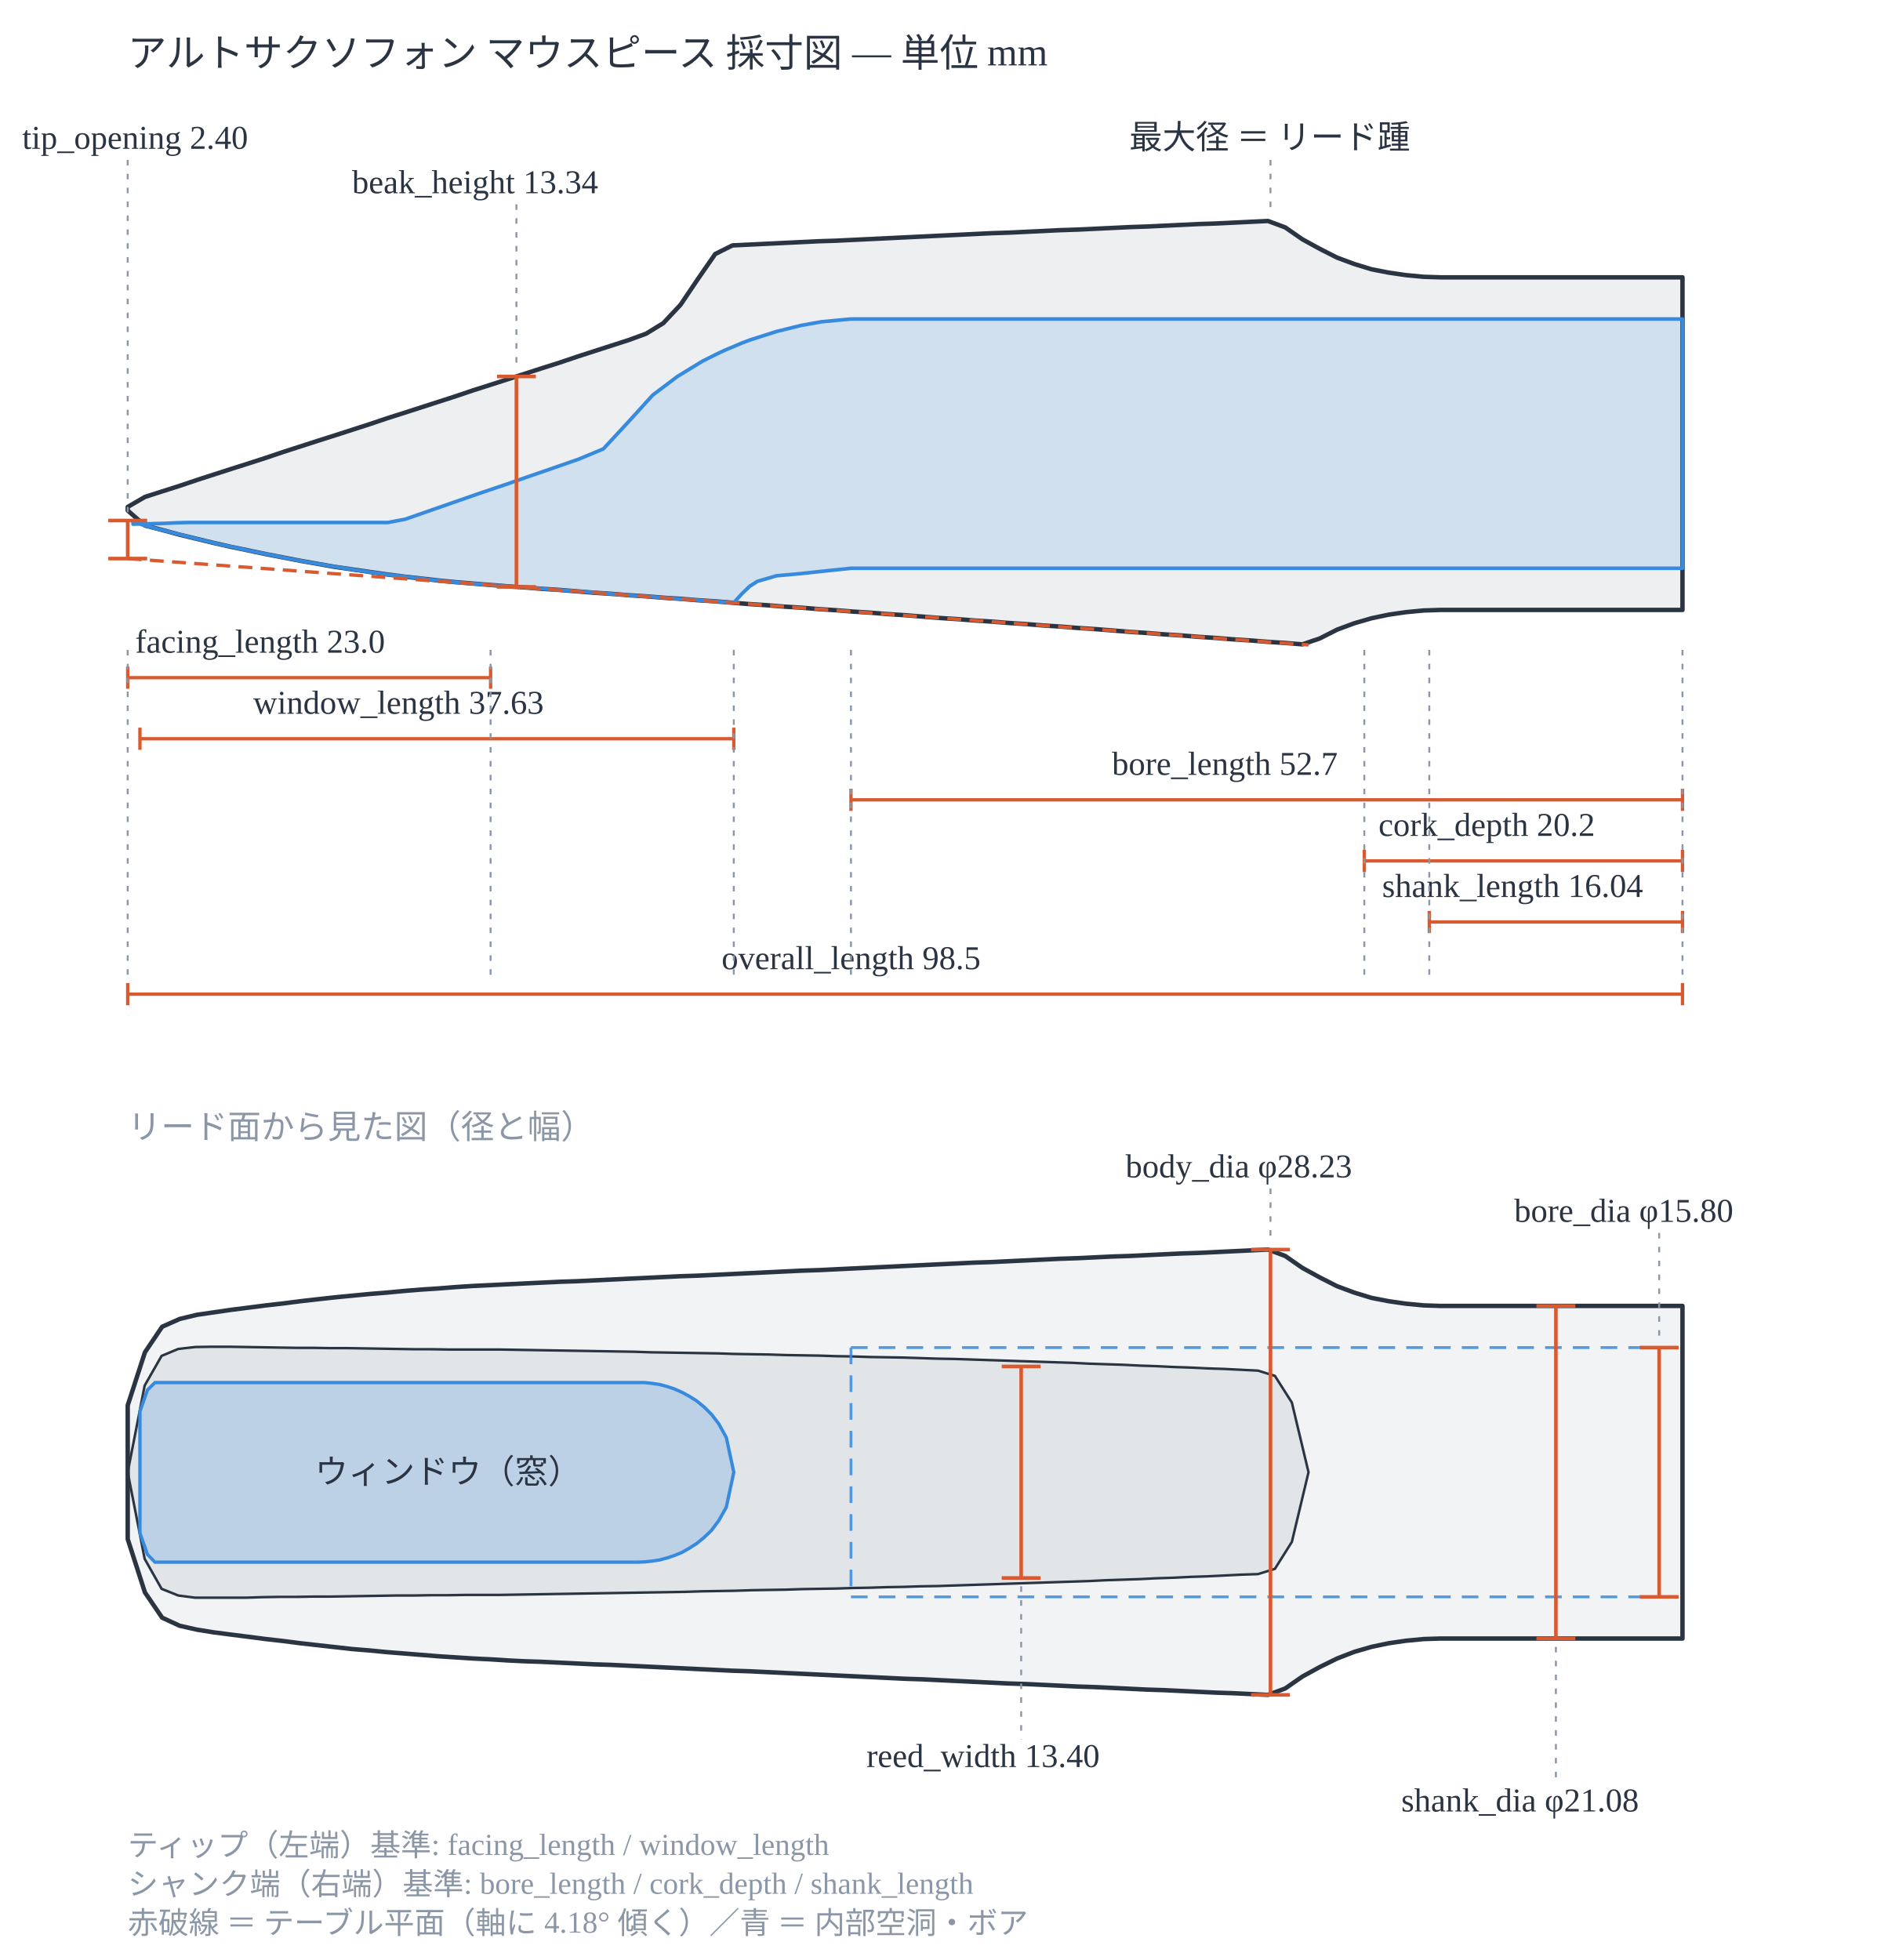
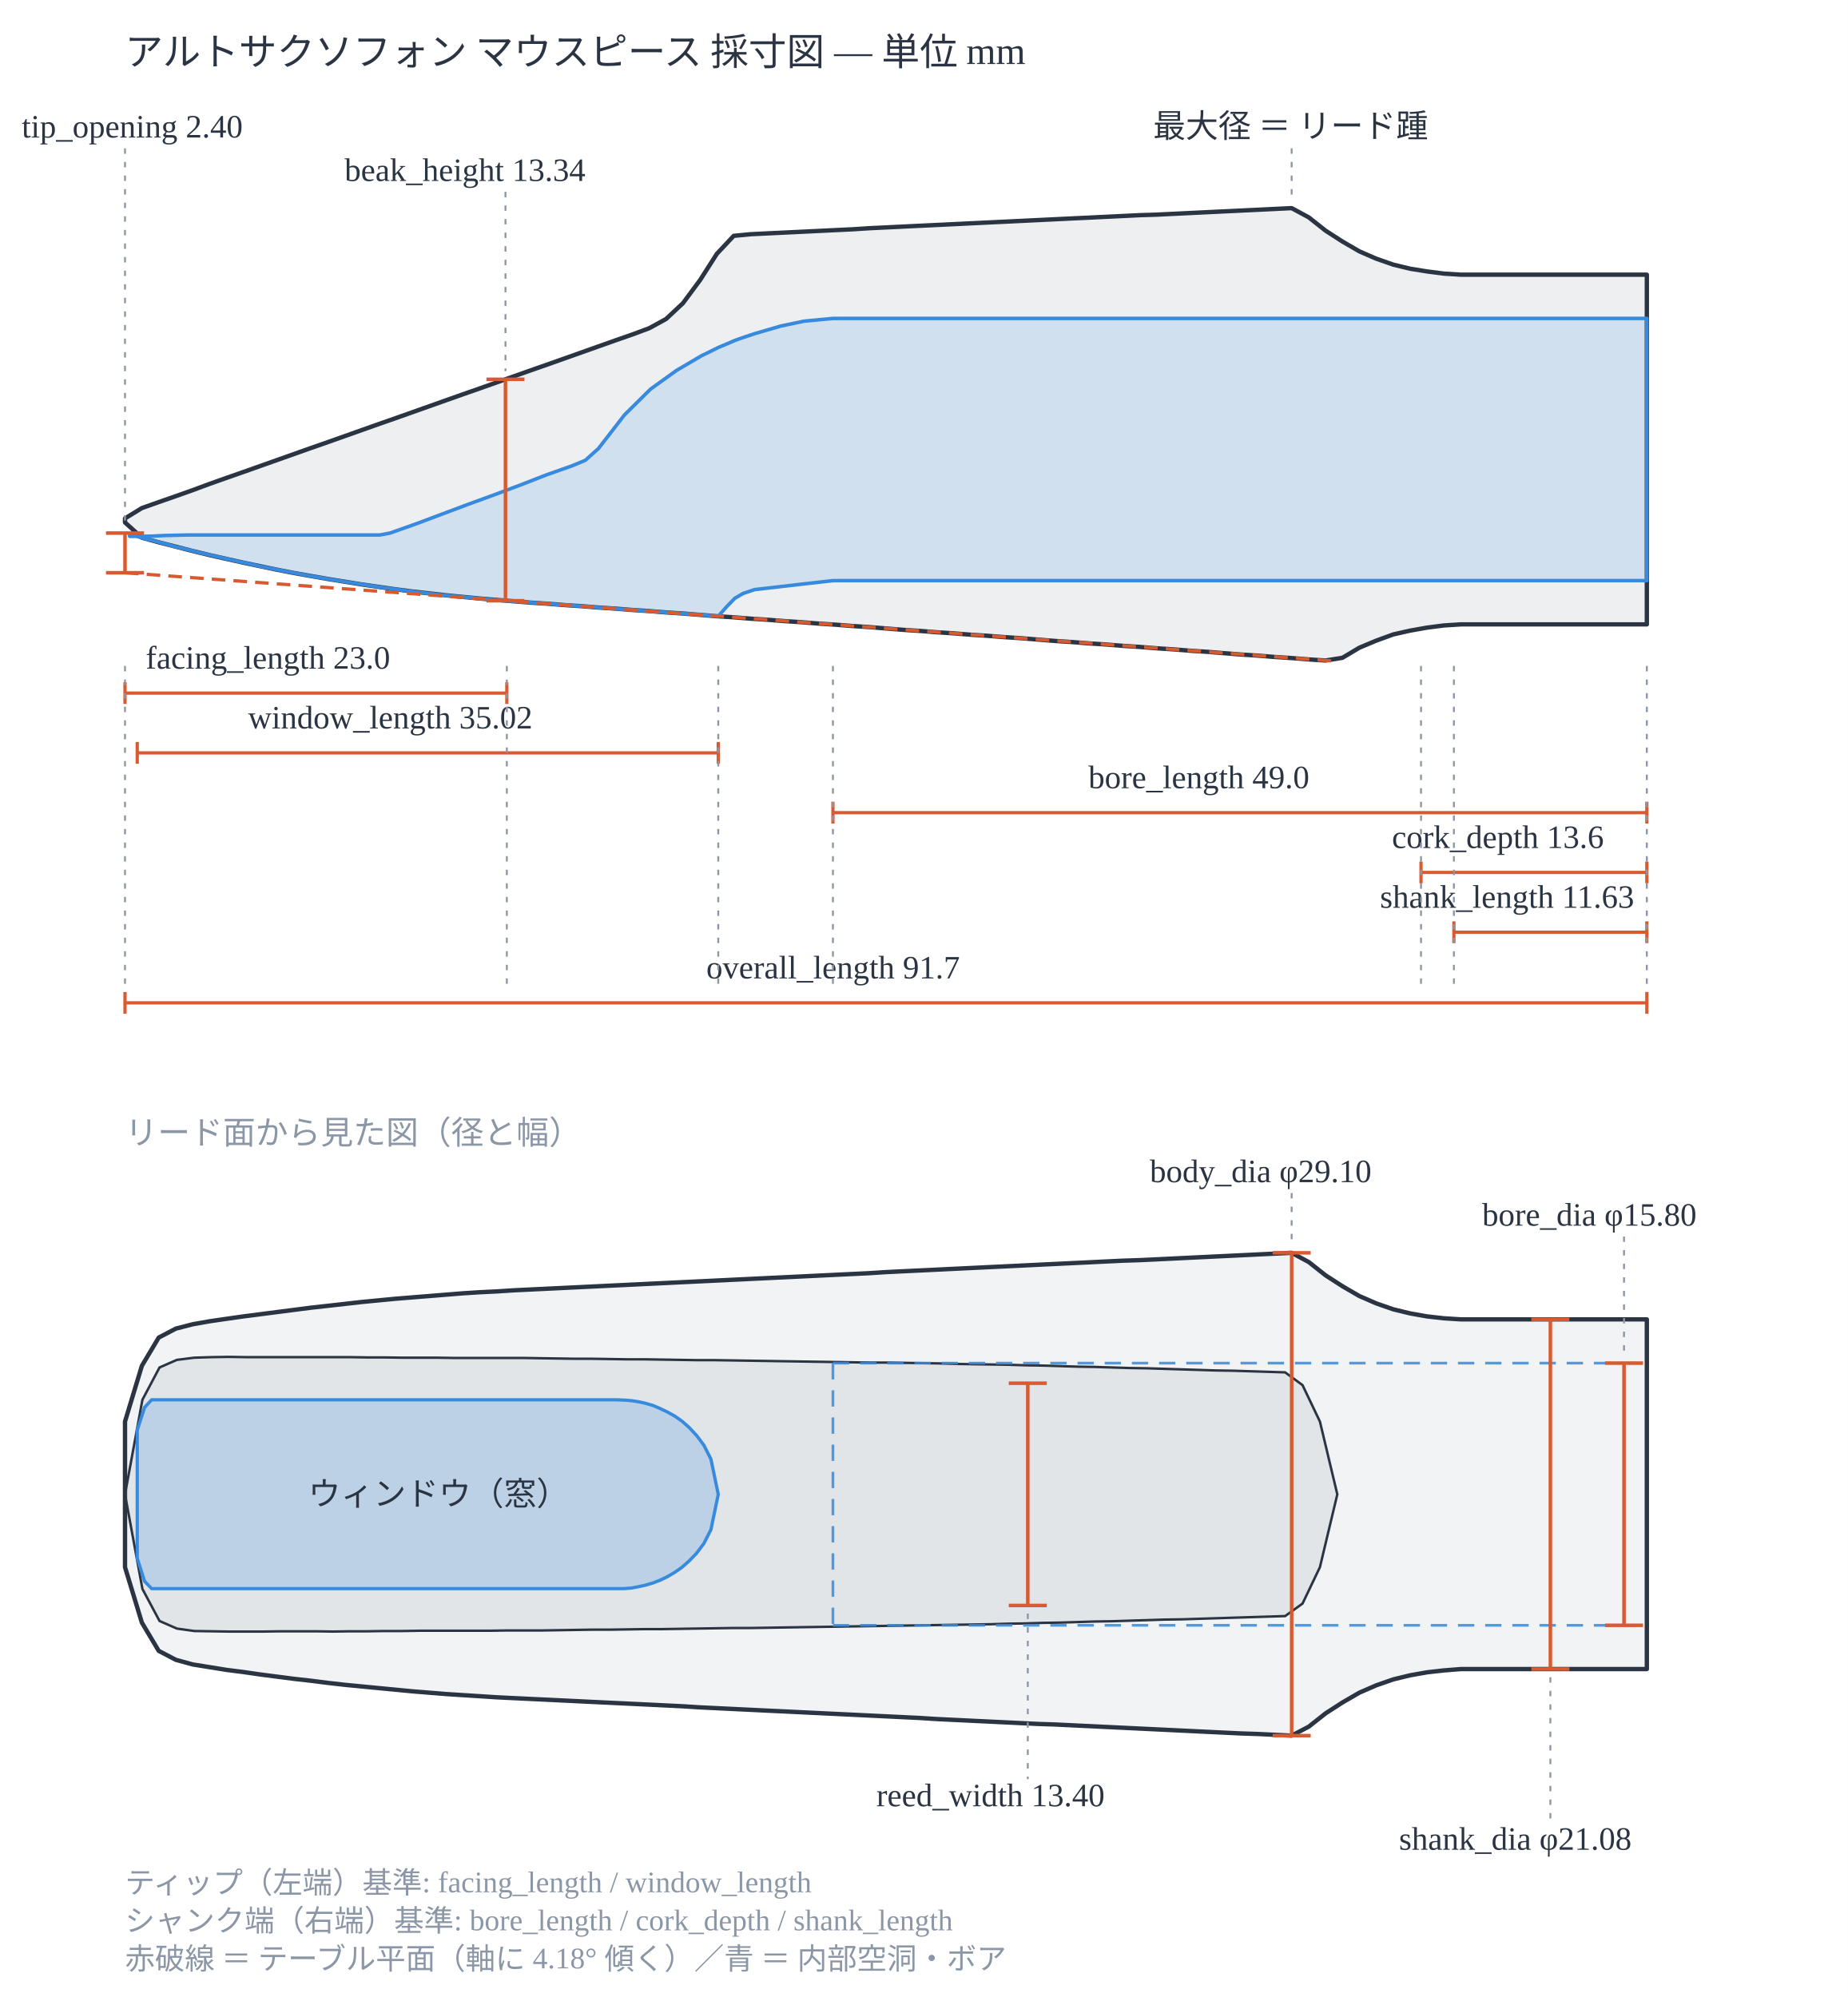
- <svg xmlns="http://www.w3.org/2000/svg" width="680" height="706" viewBox="0 0 680 706">
+ <svg xmlns="http://www.w3.org/2000/svg" width="680" height="735" viewBox="0 0 680 735">
  <rect width="100%" height="100%" fill="#ffffff" />
  <text x="46" y="24" font-size="14" fill="#2b3442">アルトサクソフォン マウスピース 採寸図 — 単位 mm</text>
-   <text x="46" y="410.1" font-size="12" fill="#8b96a6">リード面から見た図（径と幅）</text>
-   <path d="M46.0,182.6 L52.2,179.0 L58.4,177.0 L64.7,175.0 L70.9,172.9 L77.1,170.9 L83.3,168.9 L89.6,166.9 L95.8,164.9 L102.0,162.8 L108.2,160.8 L114.4,158.8 L120.7,156.8 L126.9,154.8 L133.1,152.8 L139.3,150.7 L145.6,148.7 L151.8,146.7 L158.0,144.7 L164.2,142.7 L170.4,140.6 L176.7,138.6 L182.9,136.6 L189.1,134.6 L195.3,132.6 L201.6,130.6 L207.8,128.5 L214.0,126.5 L220.2,124.5 L226.4,122.5 L232.7,120.2 L238.9,116.4 L245.1,109.8 L251.3,100.6 L257.6,91.5 L263.8,88.4 L270.0,88.1 L276.2,87.8 L282.4,87.5 L288.7,87.2 L294.9,86.9 L301.1,86.7 L307.3,86.4 L313.6,86.1 L319.8,85.8 L326.0,85.5 L332.2,85.2 L338.4,84.9 L344.7,84.6 L350.9,84.3 L357.1,84.0 L363.3,83.8 L369.6,83.5 L375.8,83.2 L382.0,82.9 L388.2,82.7 L394.4,82.4 L400.7,82.1 L406.9,81.8 L413.1,81.6 L419.3,81.3 L425.6,81.0 L431.8,80.7 L438.0,80.5 L444.2,80.2 L450.4,79.9 L456.7,79.6 L462.9,81.9 L469.1,86.2 L475.3,89.6 L481.6,92.8 L487.8,95.1 L494.0,97.0 L500.2,98.2 L506.4,99.1 L512.7,99.7 L518.9,99.9 L525.1,99.9 L531.3,99.9 L537.6,99.9 L543.8,99.9 L550.0,99.9 L556.2,99.9 L562.4,99.9 L568.7,99.9 L574.9,99.9 L581.1,99.9 L587.3,99.9 L593.6,99.9 L599.8,99.9 L606.0,99.9 L606.0,219.7 L599.8,219.7 L593.6,219.7 L587.3,219.7 L581.1,219.7 L574.9,219.7 L568.7,219.7 L562.4,219.7 L556.2,219.7 L550.0,219.7 L543.8,219.7 L537.6,219.7 L531.3,219.7 L525.1,219.7 L518.9,219.7 L512.7,219.9 L506.4,220.5 L500.2,221.4 L494.0,222.7 L487.8,224.5 L481.6,226.8 L475.3,230.0 L469.1,232.1 L462.9,231.6 L456.7,231.2 L450.4,230.7 L444.2,230.3 L438.0,229.8 L431.8,229.4 L425.6,228.9 L419.3,228.5 L413.1,228.0 L406.9,227.6 L400.7,227.1 L394.4,226.6 L388.2,226.2 L382.0,225.7 L375.8,225.3 L369.6,224.8 L363.3,224.4 L357.1,223.9 L350.9,223.5 L344.7,223.0 L338.4,222.6 L332.2,222.1 L326.0,221.6 L319.8,221.2 L313.6,220.7 L307.3,220.3 L301.1,219.8 L294.9,219.4 L288.7,218.9 L282.4,218.5 L276.2,218.0 L270.0,217.6 L263.8,217.1 L257.6,216.6 L251.3,216.2 L245.1,215.7 L238.9,215.3 L232.7,214.8 L226.4,214.4 L220.2,213.9 L214.0,213.5 L207.8,213.0 L201.6,212.5 L195.3,212.1 L189.1,211.6 L182.9,211.2 L176.7,210.7 L170.4,210.2 L164.2,209.7 L158.0,209.1 L151.8,208.4 L145.6,207.7 L139.3,206.9 L133.1,206.0 L126.9,205.1 L120.7,204.2 L114.4,203.1 L108.2,202.0 L102.0,200.8 L95.8,199.6 L89.6,198.3 L83.3,197.0 L77.1,195.6 L70.9,194.1 L64.7,192.6 L58.4,190.9 L52.2,189.3 L46.0,183.9 Z" fill="#8b96a6" fill-opacity="0.16" stroke="#2b3442" stroke-width="1.6" stroke-linejoin="round" />
-   <path d="M47.9,188.8 L51.9,188.7 L55.8,188.6 L59.8,188.5 L63.8,188.3 L67.8,188.2 L71.7,188.2 L74.6,188.2 L80.1,188.2 L83.5,188.2 L88.1,188.2 L92.5,188.2 L101.4,188.2 L110.3,188.2 L119.2,188.2 L128.1,188.2 L137.0,188.2 L139.8,188.2 L146.0,187.0 L154.9,183.9 L163.8,180.8 L172.7,177.7 L181.6,174.7 L190.5,171.6 L199.5,168.5 L208.4,165.4 L217.3,161.7 L226.2,152.1 L235.1,142.3 L244.0,135.6 L253.0,130.1 L258.6,127.3 L261.4,126.0 L264.3,124.8 L267.1,123.6 L270.0,122.5 L272.8,121.6 L279.7,119.4 L288.6,117.2 L295.9,115.9 L306.5,114.9 L606.0,114.9 L606.0,204.7 L306.5,204.7 L295.9,205.8 L288.6,206.6 L279.7,207.4 L272.8,209.4 L270.0,211.2 L267.1,214.0 L264.3,217.1 L261.4,216.9 L258.6,216.7 L253.0,216.3 L244.0,215.7 L235.1,215.0 L226.2,214.4 L217.3,213.7 L208.4,213.0 L199.5,212.4 L190.5,211.7 L181.6,211.1 L172.7,210.4 L163.8,209.7 L154.9,208.8 L146.0,207.7 L139.8,207.0 L137.0,206.6 L128.1,205.3 L119.2,203.9 L110.3,202.4 L101.4,200.7 L92.5,198.9 L88.1,198.0 L83.5,197.0 L80.1,196.3 L74.6,195.0 L71.7,194.3 L67.8,193.3 L63.8,192.3 L59.8,191.3 L55.8,190.3 L51.9,189.2 L47.9,188.1 Z" fill="#378add" fill-opacity="0.16" stroke="#378add" stroke-width="1.3" stroke-linejoin="round" />
-   <path d="M46.0,201.2 L471.3,232.3" fill="none" stroke="#d85a30" stroke-width="1.2" stroke-dasharray="5 3" />
-   <path d="M186.0,135.6 L186.0,211.4 M179.0,135.6 L193.0,135.6 M179.0,211.4 L193.0,211.4" fill="none" stroke="#d85a30" stroke-width="1.3" />
-   <text x="126.8" y="69.6" text-anchor="start" font-size="12" fill="#2b3442">beak_height 13.34</text>
-   <path d="M186.0,73.6 L186.0,132.6" fill="none" stroke="#8b96a6" stroke-width="0.7" stroke-dasharray="2 3" />
-   <path d="M46.0,187.5 L46.0,201.2 M39.0,187.5 L53.0,187.5 M39.0,201.2 L53.0,201.2" fill="none" stroke="#d85a30" stroke-width="1.3" />
-   <text x="8.0" y="53.6" text-anchor="start" font-size="12" fill="#2b3442">tip_opening 2.40</text>
-   <path d="M46.0,57.6 L46.0,184.5" fill="none" stroke="#8b96a6" stroke-width="0.7" stroke-dasharray="2 3" />
-   <text x="406.7" y="53.6" text-anchor="start" font-size="12" fill="#2b3442">最大径 ＝ リード踵</text>
-   <path d="M457.6,57.6 L457.6,76.6" fill="none" stroke="#8b96a6" stroke-width="0.7" stroke-dasharray="2 3" />
-   <path d="M46.0,244.1 L176.7,244.1 M46.0,240.1 L46.0,248.1 M176.7,240.1 L176.7,248.1" fill="none" stroke="#d85a30" stroke-width="1.2" />
-   <text x="48.7" y="235.1" text-anchor="start" font-size="12" fill="#2b3442">facing_length 23.0</text>
-   <path d="M50.4,266.1 L264.3,266.1 M50.4,262.1 L50.4,270.1 M264.3,262.1 L264.3,270.1" fill="none" stroke="#d85a30" stroke-width="1.2" />
-   <text x="91.2" y="257.1" text-anchor="start" font-size="12" fill="#2b3442">window_length 37.63</text>
-   <path d="M306.5,288.1 L606.0,288.1 M306.5,284.1 L306.5,292.1 M606.0,284.1 L606.0,292.1" fill="none" stroke="#d85a30" stroke-width="1.2" />
-   <text x="400.5" y="279.1" text-anchor="start" font-size="12" fill="#2b3442">bore_length 52.7</text>
-   <path d="M491.4,310.1 L606.0,310.1 M491.4,306.1 L491.4,314.1 M606.0,306.1 L606.0,314.1" fill="none" stroke="#d85a30" stroke-width="1.2" />
-   <text x="496.5" y="301.1" text-anchor="start" font-size="12" fill="#2b3442">cork_depth 20.2</text>
-   <path d="M514.8,332.1 L606.0,332.1 M514.8,328.1 L514.8,336.1 M606.0,328.1 L606.0,336.1" fill="none" stroke="#d85a30" stroke-width="1.2" />
-   <text x="497.8" y="323.1" text-anchor="start" font-size="12" fill="#2b3442">shank_length 16.04</text>
-   <path d="M46.0,358.1 L606.0,358.1 M46.0,354.1 L46.0,362.1 M606.0,354.1 L606.0,362.1" fill="none" stroke="#d85a30" stroke-width="1.2" />
-   <text x="259.9" y="349.1" text-anchor="start" font-size="12" fill="#2b3442">overall_length 98.5</text>
-   <path d="M46.0,234.1 L46.0,352.1" fill="none" stroke="#8b96a6" stroke-width="0.7" stroke-dasharray="2 3" />
-   <path d="M176.7,234.1 L176.7,352.1" fill="none" stroke="#8b96a6" stroke-width="0.7" stroke-dasharray="2 3" />
-   <path d="M264.3,234.1 L264.3,352.1" fill="none" stroke="#8b96a6" stroke-width="0.7" stroke-dasharray="2 3" />
-   <path d="M306.5,234.1 L306.5,352.1" fill="none" stroke="#8b96a6" stroke-width="0.7" stroke-dasharray="2 3" />
-   <path d="M491.4,234.1 L491.4,352.1" fill="none" stroke="#8b96a6" stroke-width="0.7" stroke-dasharray="2 3" />
-   <path d="M514.8,234.1 L514.8,352.1" fill="none" stroke="#8b96a6" stroke-width="0.7" stroke-dasharray="2 3" />
-   <path d="M606.0,234.1 L606.0,352.1" fill="none" stroke="#8b96a6" stroke-width="0.7" stroke-dasharray="2 3" />
-   <path d="M46.0,506.2 L52.2,487.1 L58.4,477.9 L64.7,475.1 L70.9,473.6 L77.1,472.7 L83.3,471.8 L89.6,471.0 L95.8,470.2 L102.0,469.5 L108.2,468.7 L114.4,468.0 L120.7,467.3 L126.9,466.7 L133.1,466.1 L139.3,465.6 L145.6,465.0 L151.8,464.5 L158.0,464.1 L164.2,463.6 L170.4,463.2 L176.7,462.9 L182.9,462.6 L189.1,462.3 L195.3,462.0 L201.6,461.7 L207.8,461.5 L214.0,461.2 L220.2,460.9 L226.4,460.6 L232.7,460.3 L238.9,460.0 L245.1,459.7 L251.3,459.5 L257.6,459.2 L263.8,458.9 L270.0,458.6 L276.2,458.3 L282.4,458.0 L288.7,457.7 L294.9,457.5 L301.1,457.2 L307.3,456.9 L313.6,456.6 L319.8,456.3 L326.0,456.0 L332.2,455.7 L338.4,455.4 L344.7,455.1 L350.9,454.8 L357.1,454.6 L363.3,454.3 L369.6,454.0 L375.8,453.7 L382.0,453.4 L388.2,453.2 L394.4,452.9 L400.7,452.6 L406.9,452.4 L413.1,452.1 L419.3,451.8 L425.6,451.5 L431.8,451.3 L438.0,451.0 L444.2,450.7 L450.4,450.4 L456.7,450.1 L462.9,452.4 L469.1,456.7 L475.3,460.1 L481.6,463.3 L487.8,465.6 L494.0,467.5 L500.2,468.7 L506.4,469.6 L512.7,470.2 L518.9,470.4 L525.1,470.4 L531.3,470.4 L537.6,470.4 L543.8,470.4 L550.0,470.4 L556.2,470.4 L562.4,470.4 L568.7,470.4 L574.9,470.4 L581.1,470.4 L587.3,470.4 L593.6,470.4 L599.8,470.4 L606.0,470.4 L606.0,590.2 L599.8,590.2 L593.6,590.2 L587.3,590.2 L581.1,590.2 L574.9,590.2 L568.7,590.2 L562.4,590.2 L556.2,590.2 L550.0,590.2 L543.8,590.2 L537.6,590.2 L531.3,590.2 L525.1,590.2 L518.9,590.2 L512.7,590.4 L506.4,591.0 L500.2,591.9 L494.0,593.2 L487.8,595.0 L481.6,597.4 L475.3,600.5 L469.1,603.9 L462.9,608.2 L456.7,610.5 L450.4,610.2 L444.2,609.9 L438.0,609.7 L431.8,609.4 L425.6,609.1 L419.3,608.8 L413.1,608.6 L406.9,608.3 L400.7,608.0 L394.4,607.7 L388.2,607.5 L382.0,607.2 L375.8,606.9 L369.6,606.6 L363.3,606.4 L357.1,606.1 L350.9,605.8 L344.7,605.5 L338.4,605.2 L332.2,604.9 L326.0,604.7 L319.8,604.4 L313.6,604.1 L307.3,603.8 L301.1,603.5 L294.9,603.2 L288.7,602.9 L282.4,602.6 L276.2,602.3 L270.0,602.0 L263.8,601.8 L257.6,601.5 L251.3,601.2 L245.1,600.9 L238.9,600.6 L232.7,600.3 L226.4,600.0 L220.2,599.7 L214.0,599.5 L207.8,599.2 L201.6,598.9 L195.3,598.6 L189.1,598.4 L182.9,598.1 L176.7,597.7 L170.4,597.4 L164.2,597.0 L158.0,596.6 L151.8,596.1 L145.6,595.6 L139.3,595.1 L133.1,594.5 L126.9,594.0 L120.7,593.3 L114.4,592.6 L108.2,591.9 L102.0,591.1 L95.8,590.4 L89.6,589.6 L83.3,588.8 L77.1,588.0 L70.9,587.0 L64.7,585.6 L58.4,582.7 L52.2,573.6 L46.0,554.4 Z" fill="#8b96a6" fill-opacity="0.12" stroke="#2b3442" stroke-width="1.6" stroke-linejoin="round" />
-   <path d="M46.0,530.3 L52.1,499.1 L58.2,488.4 L64.2,485.9 L70.3,485.2 L76.4,485.1 L82.5,485.1 L88.5,485.2 L94.6,485.3 L100.7,485.4 L106.8,485.5 L112.8,485.5 L118.9,485.6 L125.0,485.6 L131.1,485.7 L137.1,485.8 L143.2,485.9 L149.3,486.0 L155.4,486.0 L161.4,486.1 L167.5,486.1 L173.6,486.1 L179.7,486.1 L185.8,486.2 L191.8,486.3 L197.9,486.4 L204.0,486.5 L210.1,486.6 L216.1,486.7 L222.2,486.8 L228.3,486.9 L234.4,487.1 L240.4,487.2 L246.5,487.3 L252.6,487.4 L258.7,487.5 L264.7,487.7 L270.8,487.8 L276.9,487.9 L283.0,488.1 L289.0,488.2 L295.1,488.3 L301.2,488.5 L307.3,488.6 L313.4,488.8 L319.4,488.9 L325.5,489.0 L331.6,489.2 L337.7,489.4 L343.7,489.5 L349.8,489.7 L355.9,489.9 L362.0,490.1 L368.0,490.3 L374.1,490.5 L380.2,490.7 L386.3,490.9 L392.3,491.2 L398.4,491.4 L404.5,491.6 L410.6,491.9 L416.6,492.1 L422.7,492.4 L428.8,492.6 L434.9,492.9 L441.0,493.1 L447.0,493.4 L453.1,493.7 L459.2,495.6 L465.3,505.2 L471.3,530.3 L471.3,530.3 L465.3,555.4 L459.2,565.1 L453.1,567.0 L447.0,567.2 L441.0,567.5 L434.9,567.8 L428.8,568.0 L422.7,568.3 L416.6,568.5 L410.6,568.8 L404.5,569.0 L398.4,569.2 L392.3,569.5 L386.3,569.7 L380.2,569.9 L374.1,570.1 L368.0,570.3 L362.0,570.5 L355.9,570.7 L349.8,570.9 L343.7,571.1 L337.7,571.3 L331.6,571.4 L325.5,571.6 L319.4,571.7 L313.4,571.9 L307.3,572.0 L301.2,572.2 L295.1,572.3 L289.0,572.4 L283.0,572.6 L276.9,572.7 L270.8,572.8 L264.7,573.0 L258.7,573.1 L252.6,573.2 L246.5,573.4 L240.4,573.5 L234.4,573.6 L228.3,573.7 L222.2,573.8 L216.1,573.9 L210.1,574.0 L204.0,574.1 L197.9,574.2 L191.8,574.3 L185.8,574.4 L179.7,574.5 L173.6,574.5 L167.5,574.5 L161.4,574.6 L155.4,574.6 L149.3,574.7 L143.2,574.7 L137.1,574.8 L131.1,574.9 L125.0,575.0 L118.9,575.1 L112.8,575.1 L106.8,575.2 L100.7,575.2 L94.6,575.3 L88.5,575.5 L82.5,575.5 L76.4,575.5 L70.3,575.5 L64.2,574.7 L58.2,572.3 L52.1,561.5 L46.0,530.3 Z" fill="#8b96a6" fill-opacity="0.16" stroke="#2b3442" stroke-width="0.9" />
-   <path d="M306.5,485.4 L606.0,485.4 M306.5,575.2 L606.0,575.2 M306.5,485.4 L306.5,575.2" fill="none" stroke="#378add" stroke-width="1" stroke-dasharray="6 4" opacity="0.85" />
-   <path d="M50.4,508.4 L53.1,500.7 L55.8,498.0 L58.5,498.0 L61.1,498.0 L63.8,498.0 L66.5,498.0 L69.1,498.0 L71.8,498.0 L74.5,498.0 L77.2,498.0 L79.8,498.0 L82.5,498.0 L85.2,498.0 L87.9,498.0 L90.5,498.0 L93.2,498.0 L95.9,498.0 L98.6,498.0 L101.2,498.0 L103.9,498.0 L106.6,498.0 L109.2,498.0 L111.9,498.0 L114.6,498.0 L117.3,498.0 L119.9,498.0 L122.6,498.0 L125.3,498.0 L128.0,498.0 L130.6,498.0 L133.3,498.0 L136.0,498.0 L138.6,498.0 L141.3,498.0 L144.0,498.0 L146.7,498.0 L149.3,498.0 L152.0,498.0 L154.7,498.0 L157.4,498.0 L160.0,498.0 L162.7,498.0 L165.4,498.0 L168.1,498.0 L170.7,498.0 L173.4,498.0 L176.1,498.0 L178.7,498.0 L181.4,498.0 L184.1,498.0 L186.8,498.0 L189.4,498.0 L192.1,498.0 L194.8,498.0 L197.5,498.0 L200.1,498.0 L202.8,498.0 L205.5,498.0 L208.1,498.0 L210.8,498.0 L213.5,498.0 L216.2,498.0 L218.8,498.0 L221.5,498.0 L224.2,498.0 L226.9,498.0 L229.5,498.0 L232.2,498.0 L234.9,498.3 L237.6,498.7 L240.2,499.4 L242.9,500.3 L245.6,501.5 L248.2,502.9 L250.9,504.6 L253.6,506.8 L256.3,509.5 L258.9,512.9 L261.6,517.8 L264.3,530.3 L264.3,530.3 L261.6,542.9 L258.9,547.7 L256.3,551.2 L253.6,553.8 L250.9,556.0 L248.2,557.7 L245.6,559.2 L242.9,560.3 L240.2,561.2 L237.6,561.9 L234.9,562.3 L232.2,562.6 L229.5,562.7 L226.9,562.7 L224.2,562.7 L221.5,562.7 L218.8,562.7 L216.2,562.7 L213.5,562.7 L210.8,562.7 L208.1,562.7 L205.5,562.7 L202.8,562.7 L200.1,562.7 L197.5,562.7 L194.8,562.7 L192.1,562.7 L189.4,562.7 L186.8,562.7 L184.1,562.7 L181.4,562.7 L178.7,562.7 L176.1,562.7 L173.4,562.7 L170.7,562.7 L168.1,562.7 L165.4,562.7 L162.7,562.7 L160.0,562.7 L157.4,562.7 L154.7,562.7 L152.0,562.7 L149.3,562.7 L146.7,562.7 L144.0,562.7 L141.3,562.7 L138.6,562.7 L136.0,562.7 L133.3,562.7 L130.6,562.7 L128.0,562.7 L125.3,562.7 L122.6,562.7 L119.9,562.7 L117.3,562.7 L114.6,562.7 L111.9,562.7 L109.2,562.7 L106.6,562.7 L103.9,562.7 L101.2,562.7 L98.6,562.7 L95.9,562.7 L93.2,562.7 L90.5,562.7 L87.9,562.7 L85.2,562.7 L82.5,562.7 L79.8,562.7 L77.2,562.7 L74.5,562.7 L71.8,562.7 L69.1,562.7 L66.5,562.7 L63.8,562.7 L61.1,562.7 L58.5,562.7 L55.8,562.7 L53.1,559.9 L50.4,552.2 Z" fill="#378add" fill-opacity="0.22" stroke="#378add" stroke-width="1.2" />
-   <text x="113.4" y="534.3" text-anchor="start" font-size="12" fill="#2b3442">ウィンドウ（窓）</text>
-   <path d="M457.6,450.1 L457.6,610.5 M450.6,450.1 L464.6,450.1 M450.6,610.5 L464.6,610.5" fill="none" stroke="#d85a30" stroke-width="1.3" />
-   <text x="405.4" y="424.1" text-anchor="start" font-size="12" fill="#2b3442">body_dia φ28.23</text>
-   <path d="M457.6,428.1 L457.6,447.1" fill="none" stroke="#8b96a6" stroke-width="0.7" stroke-dasharray="2 3" />
-   <path d="M597.6,485.4 L597.6,575.2 M590.6,485.4 L604.6,485.4 M590.6,575.2 L604.6,575.2" fill="none" stroke="#d85a30" stroke-width="1.3" />
-   <text x="545.4" y="440.1" text-anchor="start" font-size="12" fill="#2b3442">bore_dia φ15.80</text>
-   <path d="M597.6,444.1 L597.6,482.4" fill="none" stroke="#8b96a6" stroke-width="0.7" stroke-dasharray="2 3" />
-   <path d="M367.8,492.2 L367.8,568.4 M360.8,492.2 L374.8,492.2 M360.8,568.4 L374.8,568.4" fill="none" stroke="#d85a30" stroke-width="1.3" />
-   <text x="312.1" y="636.5" text-anchor="start" font-size="12" fill="#2b3442">reed_width 13.40</text>
-   <path d="M367.8,571.4 L367.8,626.5" fill="none" stroke="#8b96a6" stroke-width="0.7" stroke-dasharray="2 3" />
-   <path d="M560.4,470.4 L560.4,590.2 M553.4,470.4 L567.4,470.4 M553.4,590.2 L567.4,590.2" fill="none" stroke="#d85a30" stroke-width="1.3" />
-   <text x="504.7" y="652.5" text-anchor="start" font-size="12" fill="#2b3442">shank_dia φ21.08</text>
-   <path d="M560.4,593.2 L560.4,642.5" fill="none" stroke="#8b96a6" stroke-width="0.7" stroke-dasharray="2 3" />
-   <text x="46" y="668.5" font-size="11" fill="#8b96a6">ティップ（左端）基準: facing_length / window_length</text>
-   <text x="46" y="682.5" font-size="11" fill="#8b96a6">シャンク端（右端）基準: bore_length / cork_depth / shank_length</text>
-   <text x="46" y="696.5" font-size="11" fill="#8b96a6">赤破線 ＝ テーブル平面（軸に 4.18° 傾く）／青 ＝ 内部空洞・ボア</text>
+   <text x="46" y="421.1" font-size="12" fill="#8b96a6">リード面から見た図（径と幅）</text>
+   <path d="M46.0,190.8 L52.2,187.0 L58.4,184.8 L64.7,182.6 L70.9,180.4 L77.1,178.1 L83.3,175.9 L89.6,173.7 L95.8,171.5 L102.0,169.3 L108.2,167.1 L114.4,164.9 L120.7,162.7 L126.9,160.5 L133.1,158.3 L139.3,156.1 L145.6,153.9 L151.8,151.7 L158.0,149.5 L164.2,147.3 L170.4,145.1 L176.7,142.9 L182.9,140.7 L189.1,138.5 L195.3,136.3 L201.6,134.1 L207.8,131.9 L214.0,129.7 L220.2,127.5 L226.4,125.3 L232.7,123.1 L238.9,120.8 L245.1,117.4 L251.3,111.6 L257.6,103.1 L263.8,93.4 L270.0,86.8 L276.2,86.2 L282.4,85.9 L288.7,85.6 L294.9,85.3 L301.1,85.0 L307.3,84.7 L313.6,84.4 L319.8,84.0 L326.0,83.7 L332.2,83.4 L338.4,83.1 L344.7,82.8 L350.9,82.5 L357.1,82.2 L363.3,81.9 L369.6,81.6 L375.8,81.3 L382.0,81.0 L388.2,80.7 L394.4,80.4 L400.7,80.1 L406.9,79.8 L413.1,79.5 L419.3,79.2 L425.6,79.0 L431.8,78.7 L438.0,78.4 L444.2,78.1 L450.4,77.8 L456.7,77.5 L462.9,77.2 L469.1,76.9 L475.3,76.6 L481.6,80.0 L487.8,84.9 L494.0,88.9 L500.2,92.5 L506.4,95.2 L512.7,97.4 L518.9,98.9 L525.1,99.9 L531.3,100.7 L537.6,101.1 L543.8,101.1 L550.0,101.1 L556.2,101.1 L562.4,101.1 L568.7,101.1 L574.9,101.1 L581.1,101.1 L587.3,101.1 L593.6,101.1 L599.8,101.1 L606.0,101.1 L606.0,229.8 L599.8,229.8 L593.6,229.8 L587.3,229.8 L581.1,229.8 L574.9,229.8 L568.7,229.8 L562.4,229.8 L556.2,229.8 L550.0,229.8 L543.8,229.8 L537.6,229.8 L531.3,230.2 L525.1,231.0 L518.9,232.1 L512.7,233.5 L506.4,235.8 L500.2,238.4 L494.0,242.1 L487.8,243.1 L481.6,242.7 L475.3,242.2 L469.1,241.8 L462.9,241.3 L456.7,240.9 L450.4,240.4 L444.2,239.9 L438.0,239.5 L431.8,239.0 L425.6,238.6 L419.3,238.1 L413.1,237.7 L406.9,237.2 L400.7,236.8 L394.4,236.3 L388.2,235.9 L382.0,235.4 L375.8,234.9 L369.6,234.5 L363.3,234.0 L357.1,233.6 L350.9,233.1 L344.7,232.7 L338.4,232.2 L332.2,231.8 L326.0,231.3 L319.8,230.8 L313.6,230.4 L307.3,229.9 L301.1,229.5 L294.9,229.0 L288.7,228.6 L282.4,228.1 L276.2,227.7 L270.0,227.2 L263.8,226.8 L257.6,226.3 L251.3,225.8 L245.1,225.4 L238.9,224.9 L232.7,224.5 L226.4,224.0 L220.2,223.6 L214.0,223.1 L207.8,222.7 L201.6,222.2 L195.3,221.8 L189.1,221.3 L182.9,220.8 L176.7,220.3 L170.4,219.7 L164.2,219.1 L158.0,218.4 L151.8,217.7 L145.6,216.9 L139.3,216.0 L133.1,215.1 L126.9,214.1 L120.7,213.1 L114.4,212.0 L108.2,210.9 L102.0,209.7 L95.8,208.4 L89.6,207.1 L83.3,205.7 L77.1,204.3 L70.9,202.8 L64.7,201.2 L58.4,199.6 L52.2,197.9 L46.0,192.3 Z" fill="#8b96a6" fill-opacity="0.16" stroke="#2b3442" stroke-width="1.6" stroke-linejoin="round" />
+   <path d="M47.7,197.4 L52.0,197.4 L56.3,197.3 L60.5,197.1 L64.8,197.0 L69.1,196.9 L73.4,196.9 L76.5,196.9 L82.6,196.9 L86.0,196.9 L91.2,196.9 L95.6,196.9 L105.2,196.9 L114.8,196.9 L124.4,196.9 L134.0,196.9 L139.8,196.9 L143.5,196.2 L153.1,192.8 L162.7,189.2 L172.3,185.6 L181.9,182.1 L191.5,178.5 L201.0,174.8 L210.6,171.4 L215.4,169.4 L220.2,165.1 L229.8,152.7 L239.4,143.2 L249.0,136.3 L258.2,130.9 L261.3,129.4 L264.3,127.9 L267.4,126.6 L270.4,125.3 L273.5,124.2 L277.7,122.8 L287.3,120.0 L295.9,118.2 L306.5,117.2 L606.0,117.2 L606.0,213.7 L306.5,213.7 L295.9,214.9 L287.3,215.9 L277.7,217.0 L273.5,218.4 L270.4,220.2 L267.4,223.3 L264.3,226.8 L261.3,226.6 L258.2,226.3 L249.0,225.7 L239.4,225.0 L229.8,224.3 L220.2,223.6 L215.4,223.2 L210.6,222.9 L201.0,222.2 L191.5,221.5 L181.9,220.8 L172.3,219.9 L162.7,219.0 L153.1,217.9 L143.5,216.6 L139.8,216.1 L134.0,215.2 L124.4,213.7 L114.8,212.1 L105.2,210.3 L95.6,208.4 L91.2,207.4 L86.0,206.3 L82.6,205.5 L76.5,204.1 L73.4,203.4 L69.1,202.3 L64.8,201.3 L60.5,200.1 L56.3,199.0 L52.0,197.9 L47.7,196.7 Z" fill="#378add" fill-opacity="0.16" stroke="#378add" stroke-width="1.3" stroke-linejoin="round" />
+   <path d="M46.0,210.8 L492.1,243.4" fill="none" stroke="#d85a30" stroke-width="1.2" stroke-dasharray="5 3" />
+   <path d="M186.0,139.6 L186.0,221.1 M179.0,139.6 L193.0,139.6 M179.0,221.1 L193.0,221.1" fill="none" stroke="#d85a30" stroke-width="1.3" />
+   <text x="126.8" y="66.6" text-anchor="start" font-size="12" fill="#2b3442">beak_height 13.34</text>
+   <path d="M186.0,70.6 L186.0,136.6" fill="none" stroke="#8b96a6" stroke-width="0.7" stroke-dasharray="2 3" />
+   <path d="M46.0,196.2 L46.0,210.8 M39.0,196.2 L53.0,196.2 M39.0,210.8 L53.0,210.8" fill="none" stroke="#d85a30" stroke-width="1.3" />
+   <text x="8.0" y="50.6" text-anchor="start" font-size="12" fill="#2b3442">tip_opening 2.40</text>
+   <path d="M46.0,54.6 L46.0,193.2" fill="none" stroke="#8b96a6" stroke-width="0.7" stroke-dasharray="2 3" />
+   <text x="424.3" y="50.6" text-anchor="start" font-size="12" fill="#2b3442">最大径 ＝ リード踵</text>
+   <path d="M475.3,54.6 L475.3,73.6" fill="none" stroke="#8b96a6" stroke-width="0.7" stroke-dasharray="2 3" />
+   <path d="M46.0,255.1 L186.5,255.1 M46.0,251.1 L46.0,259.1 M186.5,251.1 L186.5,259.1" fill="none" stroke="#d85a30" stroke-width="1.2" />
+   <text x="53.6" y="246.1" text-anchor="start" font-size="12" fill="#2b3442">facing_length 23.0</text>
+   <path d="M50.5,277.1 L264.3,277.1 M50.5,273.1 L50.5,281.1 M264.3,273.1 L264.3,281.1" fill="none" stroke="#d85a30" stroke-width="1.2" />
+   <text x="91.3" y="268.1" text-anchor="start" font-size="12" fill="#2b3442">window_length 35.02</text>
+   <path d="M306.5,299.1 L606.0,299.1 M306.5,295.1 L306.5,303.1 M606.0,295.1 L606.0,303.1" fill="none" stroke="#d85a30" stroke-width="1.2" />
+   <text x="400.5" y="290.1" text-anchor="start" font-size="12" fill="#2b3442">bore_length 49.0</text>
+   <path d="M522.9,321.1 L606.0,321.1 M522.9,317.1 L522.9,325.1 M606.0,317.1 L606.0,325.1" fill="none" stroke="#d85a30" stroke-width="1.2" />
+   <text x="512.2" y="312.1" text-anchor="start" font-size="12" fill="#2b3442">cork_depth 13.6</text>
+   <path d="M535.0,343.1 L606.0,343.1 M535.0,339.1 L535.0,347.1 M606.0,339.1 L606.0,347.1" fill="none" stroke="#d85a30" stroke-width="1.2" />
+   <text x="507.8" y="334.1" text-anchor="start" font-size="12" fill="#2b3442">shank_length 11.63</text>
+   <path d="M46.0,369.1 L606.0,369.1 M46.0,365.1 L46.0,373.1 M606.0,365.1 L606.0,373.1" fill="none" stroke="#d85a30" stroke-width="1.2" />
+   <text x="259.9" y="360.1" text-anchor="start" font-size="12" fill="#2b3442">overall_length 91.7</text>
+   <path d="M46.0,245.1 L46.0,363.1" fill="none" stroke="#8b96a6" stroke-width="0.7" stroke-dasharray="2 3" />
+   <path d="M186.5,245.1 L186.5,363.1" fill="none" stroke="#8b96a6" stroke-width="0.7" stroke-dasharray="2 3" />
+   <path d="M264.3,245.1 L264.3,363.1" fill="none" stroke="#8b96a6" stroke-width="0.7" stroke-dasharray="2 3" />
+   <path d="M306.5,245.1 L306.5,363.1" fill="none" stroke="#8b96a6" stroke-width="0.7" stroke-dasharray="2 3" />
+   <path d="M522.9,245.1 L522.9,363.1" fill="none" stroke="#8b96a6" stroke-width="0.7" stroke-dasharray="2 3" />
+   <path d="M535.0,245.1 L535.0,363.1" fill="none" stroke="#8b96a6" stroke-width="0.7" stroke-dasharray="2 3" />
+   <path d="M606.0,245.1 L606.0,363.1" fill="none" stroke="#8b96a6" stroke-width="0.7" stroke-dasharray="2 3" />
+   <path d="M46.0,523.2 L52.2,502.7 L58.4,492.3 L64.7,489.0 L70.9,487.4 L77.1,486.3 L83.3,485.4 L89.6,484.5 L95.8,483.7 L102.0,482.9 L108.2,482.1 L114.4,481.3 L120.7,480.6 L126.9,479.9 L133.1,479.2 L139.3,478.6 L145.6,478.0 L151.8,477.5 L158.0,477.0 L164.2,476.5 L170.4,476.0 L176.7,475.6 L182.9,475.3 L189.1,474.9 L195.3,474.6 L201.6,474.3 L207.8,474.0 L214.0,473.7 L220.2,473.4 L226.4,473.1 L232.7,472.8 L238.9,472.5 L245.1,472.2 L251.3,471.9 L257.6,471.6 L263.8,471.3 L270.0,471.0 L276.2,470.7 L282.4,470.4 L288.7,470.1 L294.9,469.8 L301.1,469.5 L307.3,469.2 L313.6,468.9 L319.8,468.6 L326.0,468.2 L332.2,467.9 L338.4,467.6 L344.7,467.3 L350.9,467.0 L357.1,466.7 L363.3,466.4 L369.6,466.1 L375.8,465.8 L382.0,465.5 L388.2,465.2 L394.4,464.9 L400.7,464.6 L406.9,464.3 L413.1,464.0 L419.3,463.8 L425.6,463.5 L431.8,463.2 L438.0,462.9 L444.2,462.6 L450.4,462.3 L456.7,462.0 L462.9,461.7 L469.1,461.4 L475.3,461.1 L481.6,464.5 L487.8,469.4 L494.0,473.4 L500.2,477.0 L506.4,479.7 L512.7,481.9 L518.9,483.4 L525.1,484.5 L531.3,485.2 L537.6,485.6 L543.8,485.6 L550.0,485.6 L556.2,485.6 L562.4,485.6 L568.7,485.6 L574.9,485.6 L581.1,485.6 L587.3,485.6 L593.6,485.6 L599.8,485.6 L606.0,485.6 L606.0,614.3 L599.8,614.3 L593.6,614.3 L587.3,614.3 L581.1,614.3 L574.9,614.3 L568.7,614.3 L562.4,614.3 L556.2,614.3 L550.0,614.3 L543.8,614.3 L537.6,614.3 L531.3,614.8 L525.1,615.5 L518.9,616.6 L512.7,618.1 L506.4,620.3 L500.2,623.0 L494.0,626.6 L487.8,630.6 L481.6,635.5 L475.3,638.8 L469.1,638.5 L462.9,638.2 L456.7,638.0 L450.4,637.7 L444.2,637.4 L438.0,637.1 L431.8,636.8 L425.6,636.5 L419.3,636.2 L413.1,635.9 L406.9,635.6 L400.7,635.3 L394.4,635.0 L388.2,634.7 L382.0,634.5 L375.8,634.2 L369.6,633.9 L363.3,633.6 L357.1,633.3 L350.9,633.0 L344.7,632.7 L338.4,632.3 L332.2,632.0 L326.0,631.7 L319.8,631.4 L313.6,631.1 L307.3,630.8 L301.1,630.5 L294.9,630.2 L288.7,629.9 L282.4,629.6 L276.2,629.3 L270.0,629.0 L263.8,628.7 L257.6,628.4 L251.3,628.0 L245.1,627.7 L238.9,627.4 L232.7,627.1 L226.4,626.8 L220.2,626.5 L214.0,626.2 L207.8,625.9 L201.6,625.6 L195.3,625.3 L189.1,625.0 L182.9,624.7 L176.7,624.3 L170.4,623.9 L164.2,623.5 L158.0,623.0 L151.8,622.5 L145.6,621.9 L139.3,621.3 L133.1,620.7 L126.9,620.1 L120.7,619.4 L114.4,618.6 L108.2,617.9 L102.0,617.1 L95.8,616.3 L89.6,615.4 L83.3,614.6 L77.1,613.6 L70.9,612.6 L64.7,610.9 L58.4,607.6 L52.2,597.2 L46.0,576.8 Z" fill="#8b96a6" fill-opacity="0.12" stroke="#2b3442" stroke-width="1.6" stroke-linejoin="round" />
+   <path d="M46.0,550.0 L52.4,515.2 L58.7,503.3 L65.1,500.5 L71.5,499.7 L77.9,499.5 L84.2,499.4 L90.6,499.5 L97.0,499.5 L103.3,499.5 L109.7,499.5 L116.1,499.5 L122.5,499.5 L128.8,499.5 L135.2,499.6 L141.6,499.6 L148.0,499.7 L154.3,499.7 L160.7,499.7 L167.1,499.8 L173.4,499.8 L179.8,499.8 L186.2,499.8 L192.6,499.8 L198.9,499.9 L205.3,500.0 L211.7,500.1 L218.0,500.1 L224.4,500.2 L230.8,500.3 L237.2,500.3 L243.5,500.4 L249.9,500.5 L256.3,500.6 L262.7,500.6 L269.0,500.7 L275.4,500.8 L281.8,500.9 L288.1,501.0 L294.5,501.1 L300.9,501.2 L307.3,501.3 L313.6,501.4 L320.0,501.5 L326.4,501.5 L332.7,501.6 L339.1,501.7 L345.5,501.8 L351.9,502.0 L358.2,502.1 L364.6,502.2 L371.0,502.3 L377.4,502.5 L383.7,502.6 L390.1,502.8 L396.5,503.0 L402.8,503.1 L409.2,503.3 L415.6,503.5 L422.0,503.6 L428.3,503.8 L434.7,504.0 L441.1,504.2 L447.4,504.4 L453.8,504.5 L460.2,504.7 L466.6,504.9 L472.9,505.1 L479.3,509.8 L485.7,523.2 L492.1,550.0 L492.1,550.0 L485.7,576.8 L479.3,590.2 L472.9,594.8 L466.6,595.0 L460.2,595.2 L453.8,595.4 L447.4,595.6 L441.1,595.8 L434.7,596.0 L428.3,596.1 L422.0,596.3 L415.6,596.5 L409.2,596.7 L402.8,596.8 L396.5,597.0 L390.1,597.2 L383.7,597.3 L377.4,597.5 L371.0,597.6 L364.6,597.8 L358.2,597.9 L351.9,598.0 L345.5,598.1 L339.1,598.2 L332.7,598.3 L326.4,598.4 L320.0,598.5 L313.6,598.6 L307.3,598.7 L300.9,598.8 L294.5,598.9 L288.1,599.0 L281.8,599.1 L275.4,599.2 L269.0,599.2 L262.7,599.3 L256.3,599.4 L249.9,599.5 L243.5,599.6 L237.2,599.6 L230.8,599.7 L224.4,599.8 L218.0,599.8 L211.7,599.9 L205.3,600.0 L198.9,600.1 L192.6,600.1 L186.2,600.1 L179.8,600.2 L173.4,600.2 L167.1,600.2 L160.7,600.2 L154.3,600.2 L148.0,600.3 L141.6,600.3 L135.2,600.4 L128.8,600.4 L122.5,600.5 L116.1,600.4 L109.7,600.4 L103.3,600.4 L97.0,600.5 L90.6,600.5 L84.2,600.5 L77.9,600.4 L71.5,600.3 L65.1,599.4 L58.7,596.6 L52.4,584.8 L46.0,550.0 Z" fill="#8b96a6" fill-opacity="0.16" stroke="#2b3442" stroke-width="0.9" />
+   <path d="M306.5,501.7 L606.0,501.7 M306.5,598.2 L606.0,598.2 M306.5,501.7 L306.5,598.2" fill="none" stroke="#378add" stroke-width="1" stroke-dasharray="6 4" opacity="0.85" />
+   <path d="M50.5,526.4 L53.2,518.0 L55.8,515.2 L58.5,515.2 L61.2,515.2 L63.8,515.2 L66.5,515.2 L69.2,515.2 L71.9,515.2 L74.5,515.2 L77.2,515.2 L79.9,515.2 L82.6,515.2 L85.2,515.2 L87.9,515.2 L90.6,515.2 L93.3,515.2 L95.9,515.2 L98.6,515.2 L101.3,515.2 L103.9,515.2 L106.6,515.2 L109.3,515.2 L112.0,515.2 L114.6,515.2 L117.3,515.2 L120.0,515.2 L122.7,515.2 L125.3,515.2 L128.0,515.2 L130.7,515.2 L133.3,515.2 L136.0,515.2 L138.7,515.2 L141.4,515.2 L144.0,515.2 L146.7,515.2 L149.4,515.2 L152.1,515.2 L154.7,515.2 L157.4,515.2 L160.1,515.2 L162.7,515.2 L165.4,515.2 L168.1,515.2 L170.8,515.2 L173.4,515.2 L176.1,515.2 L178.8,515.2 L181.5,515.2 L184.1,515.2 L186.8,515.2 L189.5,515.2 L192.2,515.2 L194.8,515.2 L197.5,515.2 L200.2,515.2 L202.8,515.2 L205.5,515.2 L208.2,515.2 L210.9,515.2 L213.5,515.2 L216.2,515.2 L218.9,515.2 L221.6,515.2 L224.2,515.2 L226.9,515.2 L229.6,515.3 L232.2,515.5 L234.9,515.9 L237.6,516.5 L240.3,517.3 L242.9,518.4 L245.6,519.7 L248.3,521.2 L251.0,523.1 L253.6,525.4 L256.3,528.3 L259.0,531.9 L261.6,537.0 L264.3,550.0 L264.3,550.0 L261.6,563.0 L259.0,568.1 L256.3,571.7 L253.6,574.5 L251.0,576.8 L248.3,578.7 L245.6,580.3 L242.9,581.6 L240.3,582.6 L237.6,583.4 L234.9,584.0 L232.2,584.5 L229.6,584.7 L226.9,584.7 L224.2,584.7 L221.6,584.7 L218.9,584.7 L216.2,584.7 L213.5,584.7 L210.9,584.7 L208.2,584.7 L205.5,584.7 L202.8,584.7 L200.2,584.7 L197.5,584.7 L194.8,584.7 L192.2,584.7 L189.5,584.7 L186.8,584.7 L184.1,584.7 L181.5,584.7 L178.8,584.7 L176.1,584.7 L173.4,584.7 L170.8,584.7 L168.1,584.7 L165.4,584.7 L162.7,584.7 L160.1,584.7 L157.4,584.7 L154.7,584.7 L152.1,584.7 L149.4,584.7 L146.7,584.7 L144.0,584.7 L141.4,584.7 L138.7,584.7 L136.0,584.7 L133.3,584.7 L130.7,584.7 L128.0,584.7 L125.3,584.7 L122.7,584.7 L120.0,584.7 L117.3,584.7 L114.6,584.7 L112.0,584.7 L109.3,584.7 L106.6,584.7 L103.9,584.7 L101.3,584.7 L98.6,584.7 L95.9,584.7 L93.3,584.7 L90.6,584.7 L87.9,584.7 L85.2,584.7 L82.6,584.7 L79.9,584.7 L77.2,584.7 L74.5,584.7 L71.9,584.7 L69.2,584.7 L66.5,584.7 L63.8,584.7 L61.2,584.7 L58.5,584.7 L55.8,584.7 L53.2,582.0 L50.5,573.5 Z" fill="#378add" fill-opacity="0.22" stroke="#378add" stroke-width="1.2" />
+   <text x="113.4" y="554.0" text-anchor="start" font-size="12" fill="#2b3442">ウィンドウ（窓）</text>
+   <path d="M475.3,461.1 L475.3,638.8 M468.3,461.1 L482.3,461.1 M468.3,638.8 L482.3,638.8" fill="none" stroke="#d85a30" stroke-width="1.3" />
+   <text x="423.1" y="435.1" text-anchor="start" font-size="12" fill="#2b3442">body_dia φ29.10</text>
+   <path d="M475.3,439.1 L475.3,458.1" fill="none" stroke="#8b96a6" stroke-width="0.7" stroke-dasharray="2 3" />
+   <path d="M597.6,501.7 L597.6,598.2 M590.6,501.7 L604.6,501.7 M590.6,598.2 L604.6,598.2" fill="none" stroke="#d85a30" stroke-width="1.3" />
+   <text x="545.4" y="451.1" text-anchor="start" font-size="12" fill="#2b3442">bore_dia φ15.80</text>
+   <path d="M597.6,455.1 L597.6,498.7" fill="none" stroke="#8b96a6" stroke-width="0.7" stroke-dasharray="2 3" />
+   <path d="M378.2,509.1 L378.2,590.9 M371.2,509.1 L385.2,509.1 M371.2,590.9 L385.2,590.9" fill="none" stroke="#d85a30" stroke-width="1.3" />
+   <text x="322.5" y="664.8" text-anchor="start" font-size="12" fill="#2b3442">reed_width 13.40</text>
+   <path d="M378.2,593.9 L378.2,654.8" fill="none" stroke="#8b96a6" stroke-width="0.7" stroke-dasharray="2 3" />
+   <path d="M570.5,485.6 L570.5,614.3 M563.5,485.6 L577.5,485.6 M563.5,614.3 L577.5,614.3" fill="none" stroke="#d85a30" stroke-width="1.3" />
+   <text x="514.8" y="680.8" text-anchor="start" font-size="12" fill="#2b3442">shank_dia φ21.08</text>
+   <path d="M570.5,617.3 L570.5,670.8" fill="none" stroke="#8b96a6" stroke-width="0.7" stroke-dasharray="2 3" />
+   <text x="46" y="696.8" font-size="11" fill="#8b96a6">ティップ（左端）基準: facing_length / window_length</text>
+   <text x="46" y="710.8" font-size="11" fill="#8b96a6">シャンク端（右端）基準: bore_length / cork_depth / shank_length</text>
+   <text x="46" y="724.8" font-size="11" fill="#8b96a6">赤破線 ＝ テーブル平面（軸に 4.18° 傾く）／青 ＝ 内部空洞・ボア</text>
</svg>
